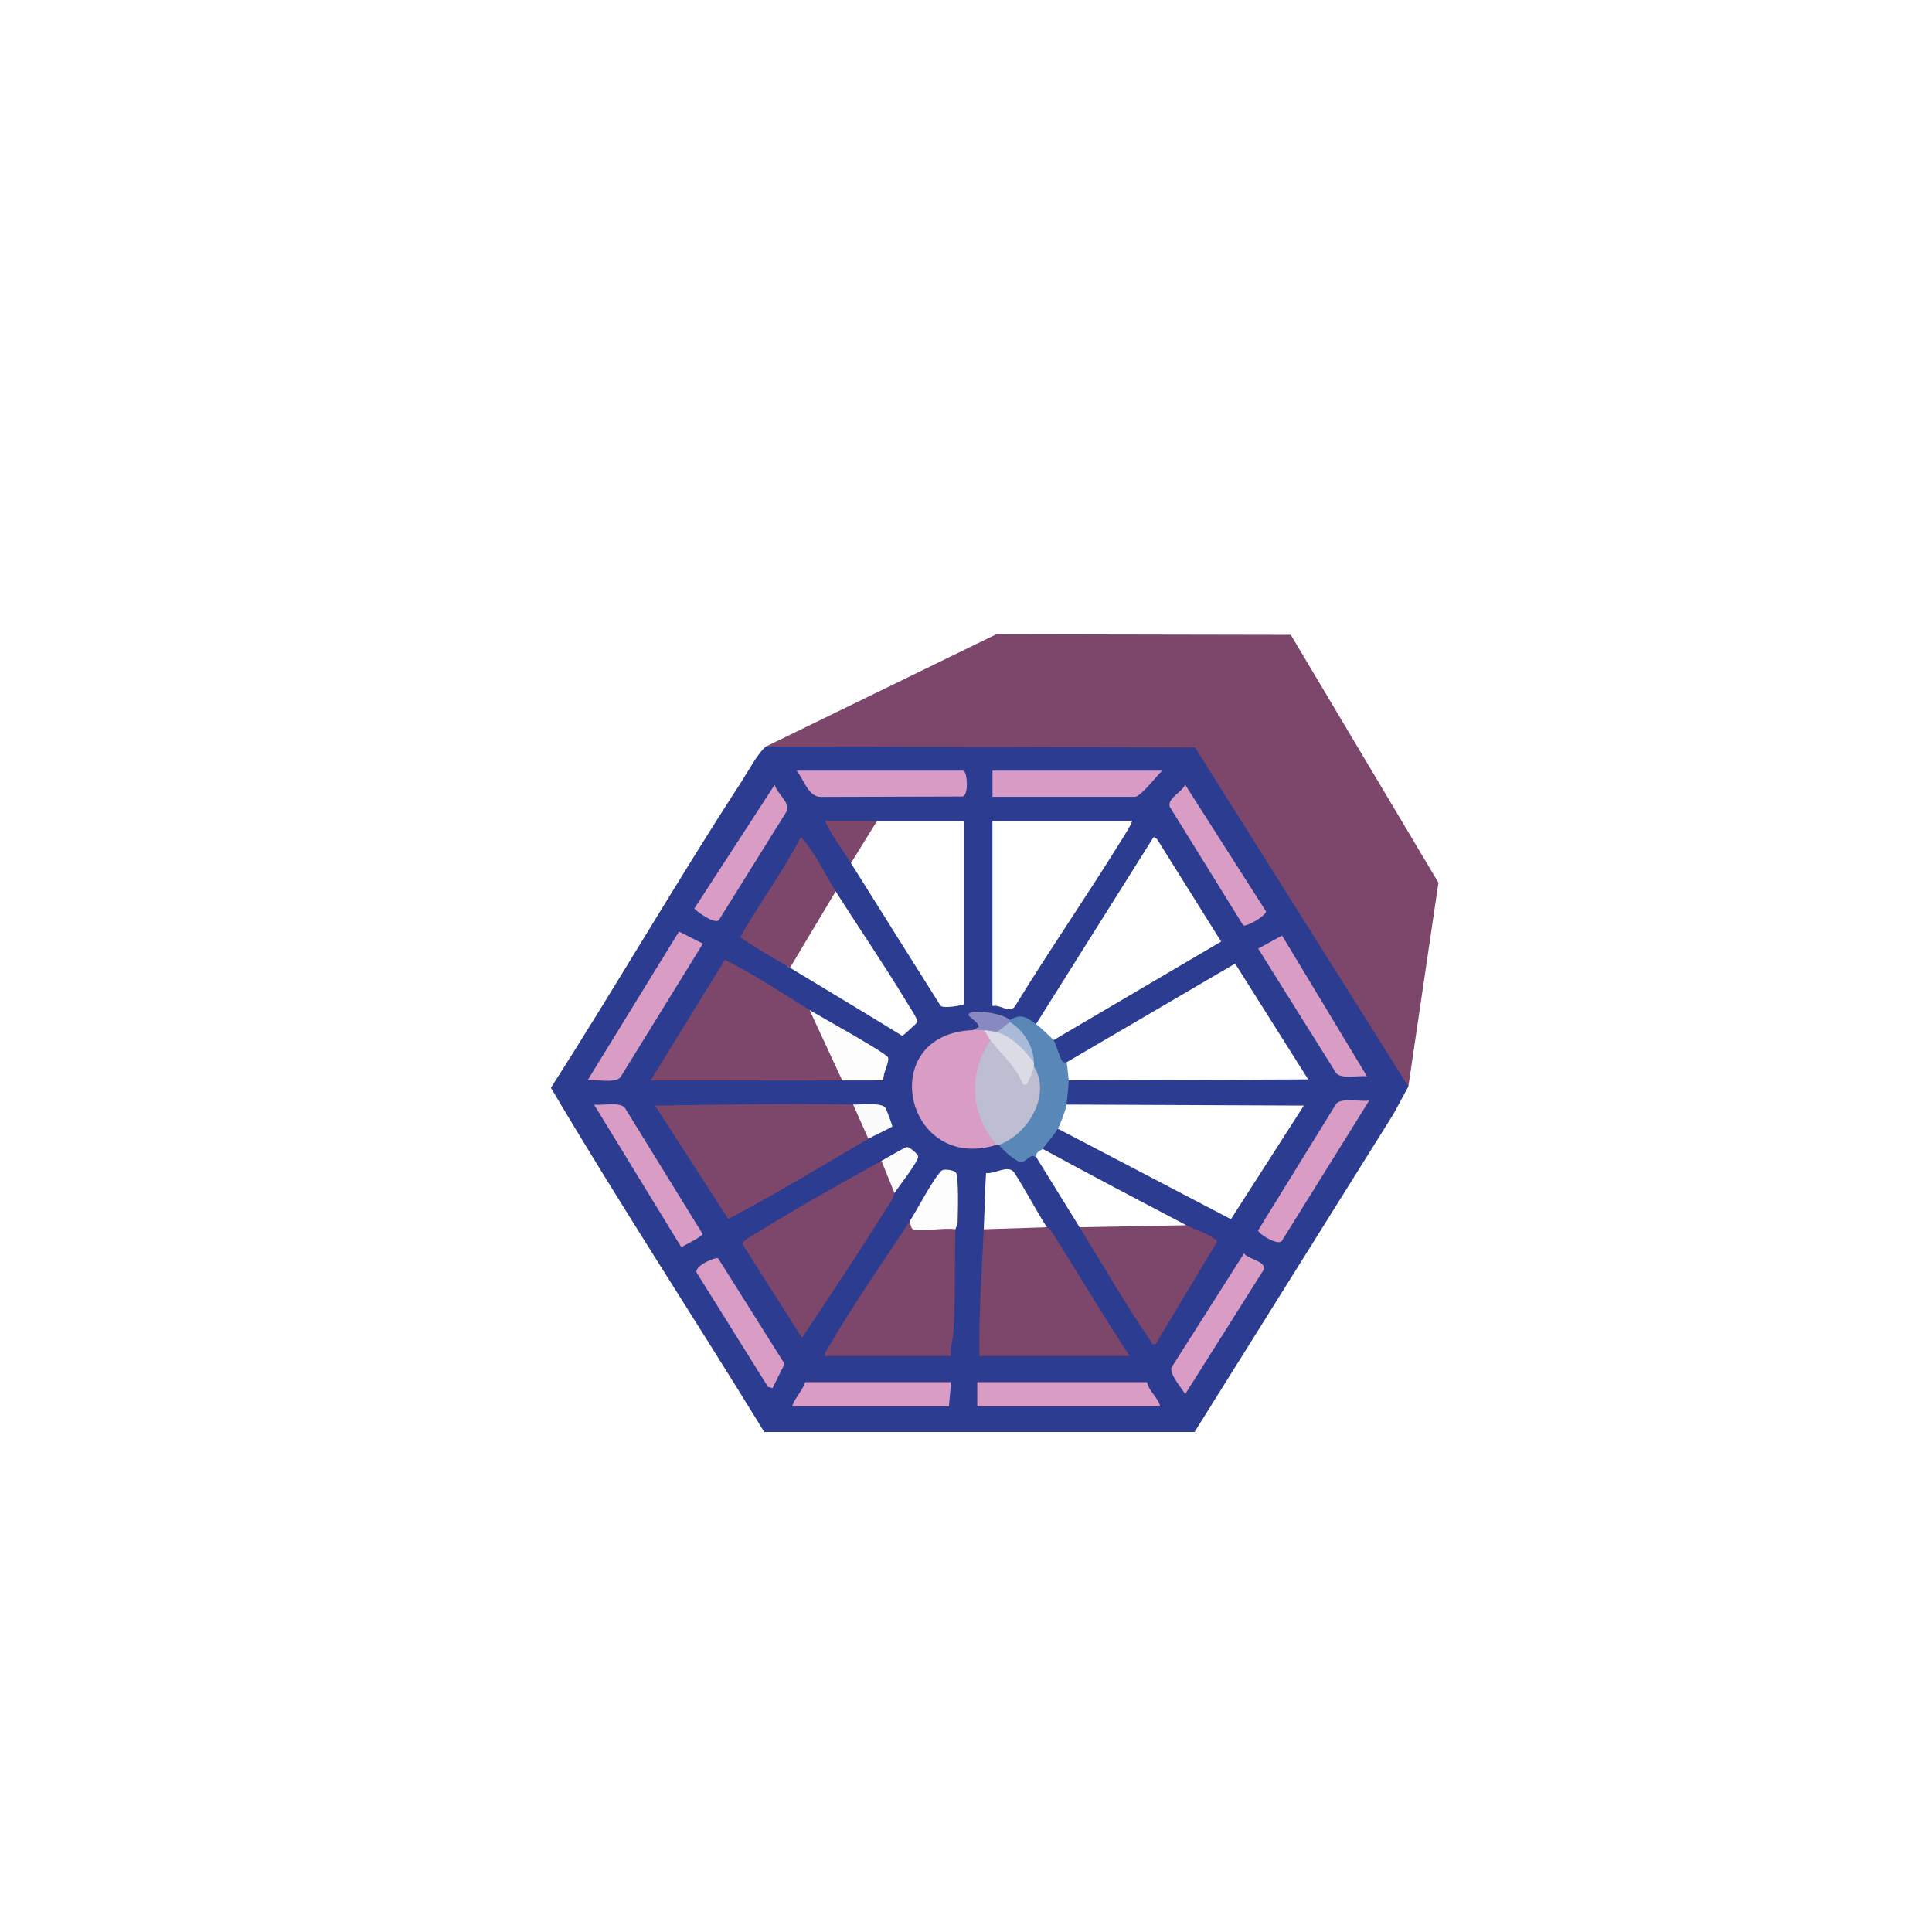
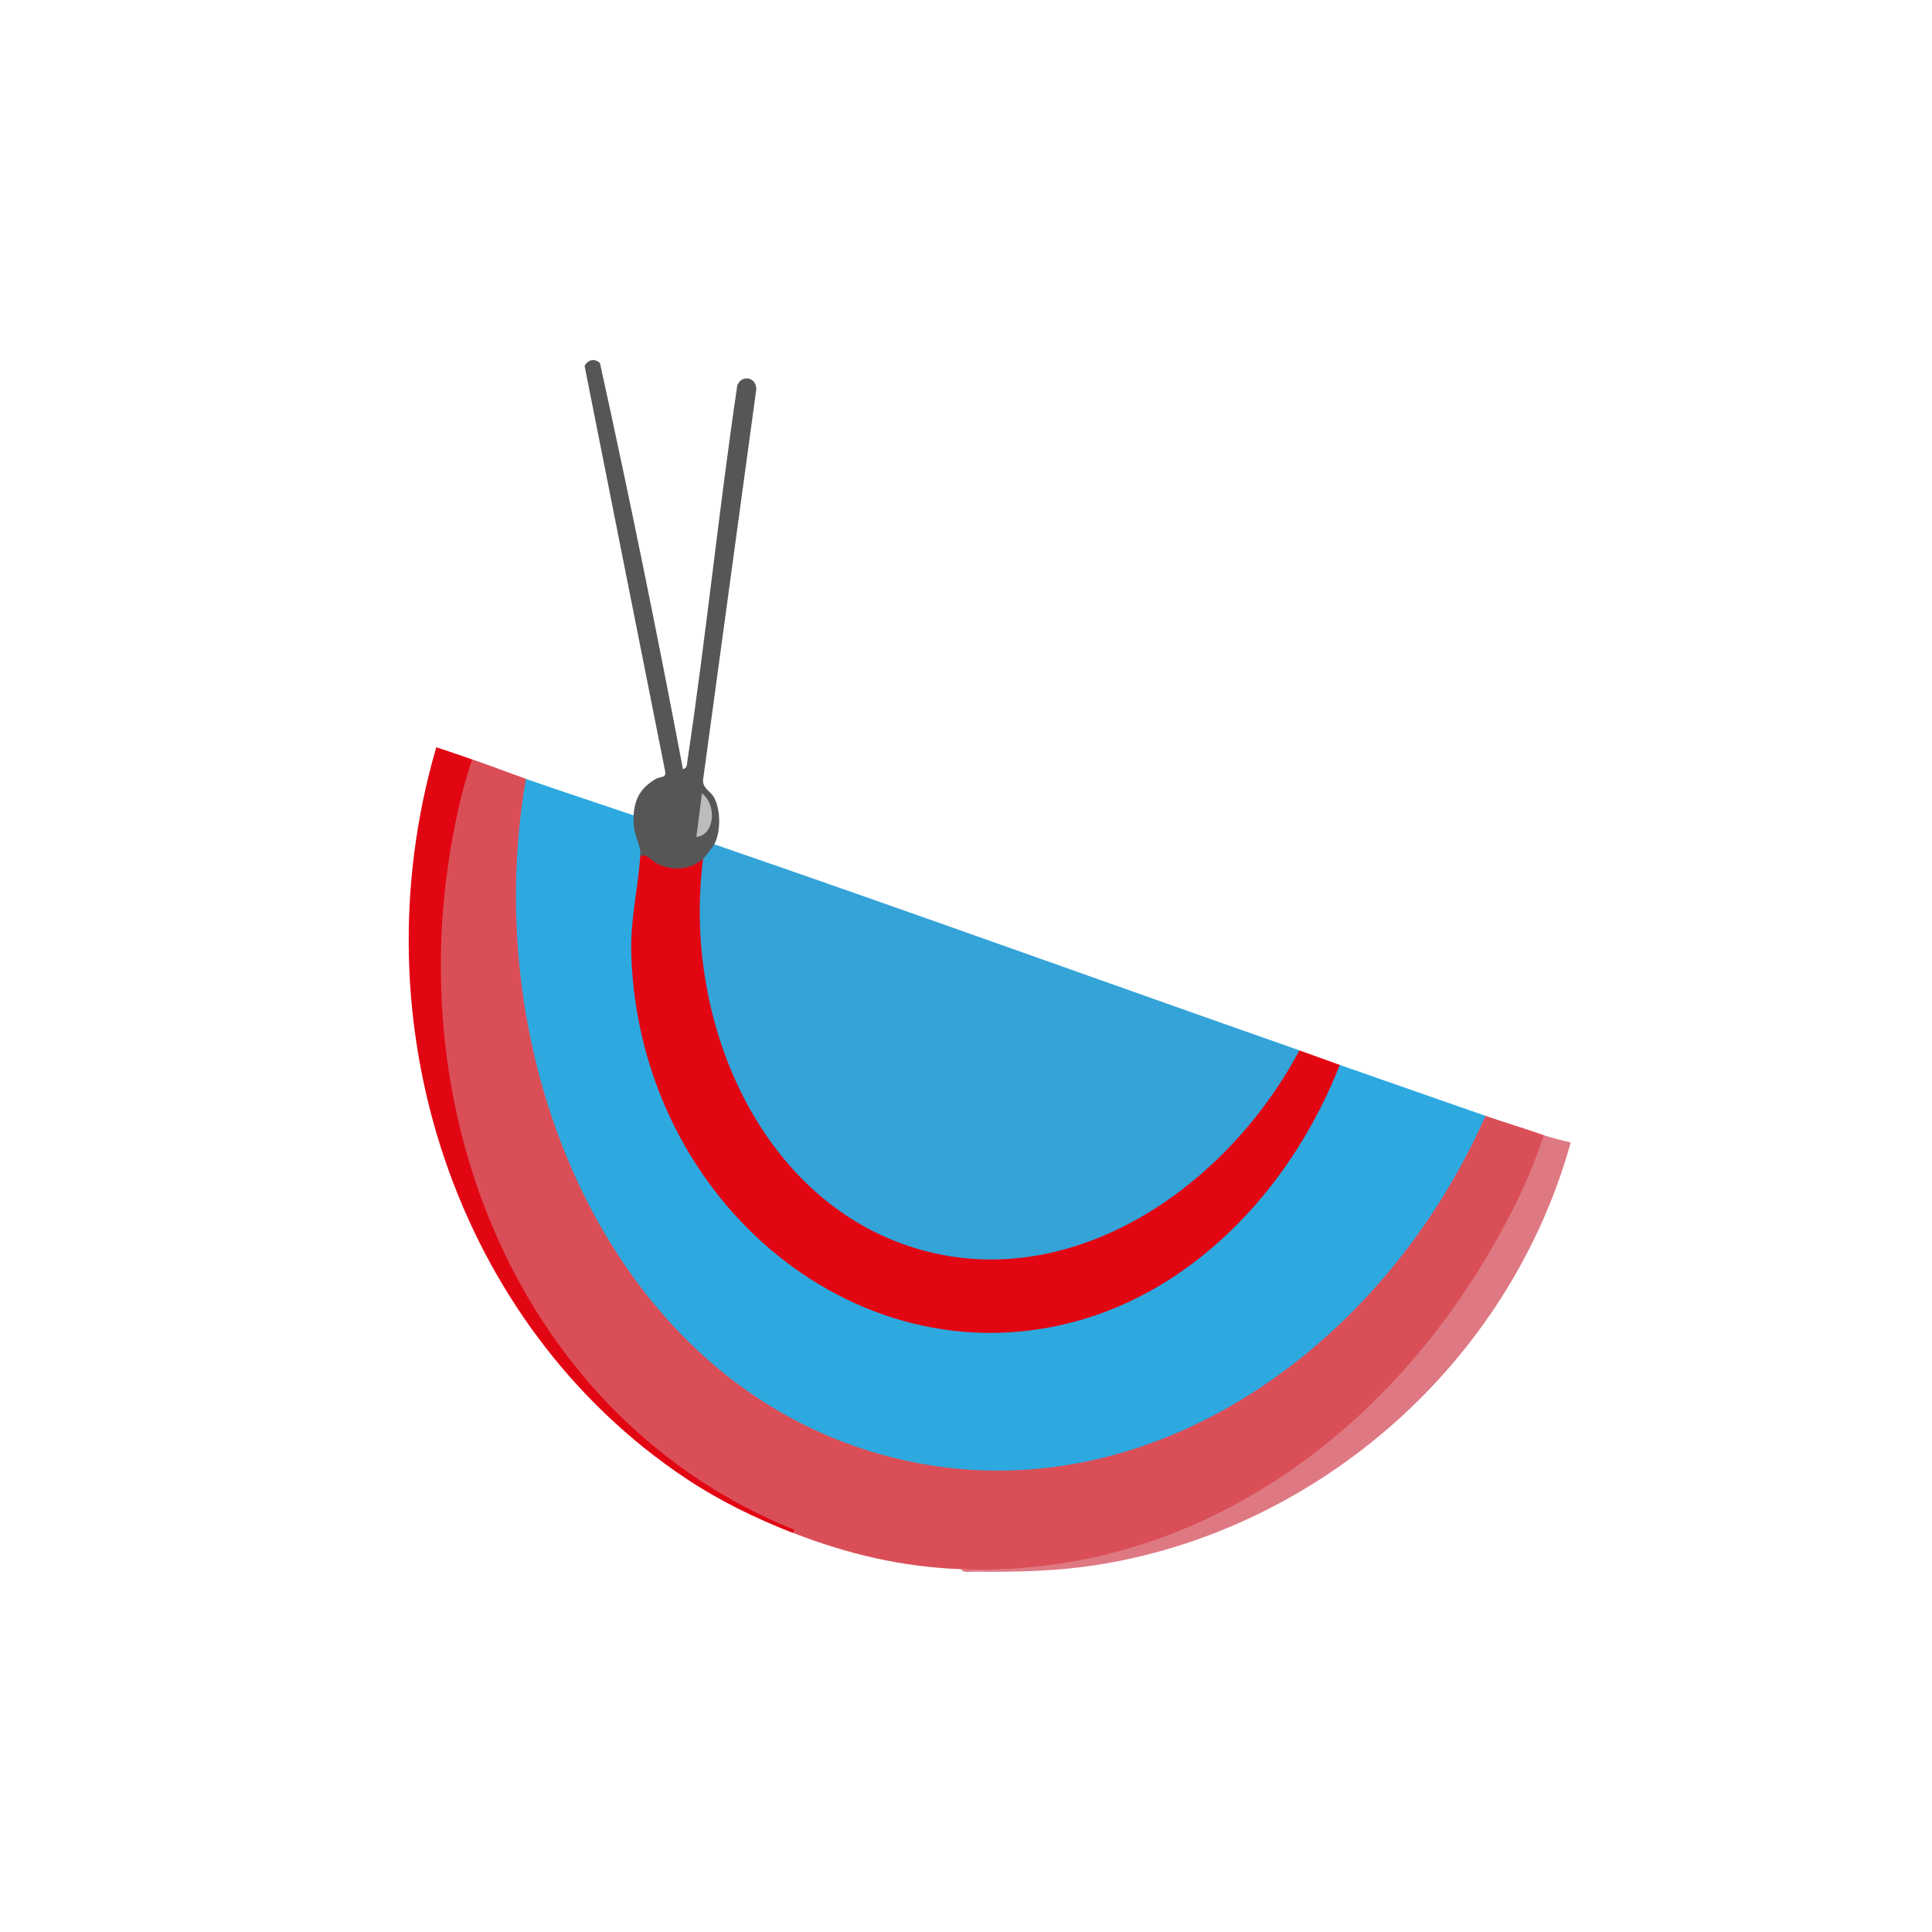
- <svg xmlns="http://www.w3.org/2000/svg" id="Ebene_1" version="1.1" viewBox="0 0 1024 1024">
+ <svg xmlns="http://www.w3.org/2000/svg" id="Layer_1" version="1.1" viewBox="0 0 482.16 482.16">
  <defs>
    <style>
      .st0 {
-         fill: #5988b8;
+         fill: #2da9e0;
      }

      .st1 {
-         fill: #7d476b;
+         fill: #bdbcbc;
      }

      .st2 {
-         fill: #d99cc5;
+         fill: #de7983;
      }

      .st3 {
-         fill: #7c476b;
+         fill: #da4f57;
      }

      .st4 {
-         fill: #abbad8;
+         fill: #34a3d8;
      }

      .st5 {
-         fill: #dbdbe6;
+         fill: #575656;
      }

      .st6 {
-         fill: #2c3c90;
-       }
- 
-       .st7 {
-         fill: #bdbed2;
-       }
- 
-       .st8 {
-         fill: #8989c1;
-       }
- 
-       .st9 {
-         fill: #fcfcfd;
-       }
- 
-       .st10 {
-         fill: #fbfbfc;
-       }
- 
-       .st11 {
-         fill: #fefdfe;
-       }
- 
-       .st12 {
-         fill: #fefefe;
-       }
- 
-       .st13 {
-         fill: #d89bc5;
-       }
- 
-       .st14 {
-         fill: #fdfdfd;
+         fill: #e20613;
      }
    </style>
  </defs>
-   <path class="st6" d="M746.47,575.84l-7.88,14.58-105.46,168.58h-228.05c-37.38-60.95-76.76-120.94-113.08-182.45,34.39-53.72,66.34-108.91,101.1-162.42,3.3-5.08,8.56-15.07,12.89-18.47l9.35-2.11,216.61.49c1.63-.08,2.89.51,3.83,1.71l109.54,174.04,1.13,6.05h.01Z" />
-   <polygon class="st1" points="746.47 575.84 633.39 396.17 406.02 395.65 528.03 336.18 684.15 336.48 762.41 467.85 746.47 575.84" />
-   <path class="st12" d="M565.28,585.44l125.79.53-38.65,60.22-91.75-47.96c-2.23-2.51,1.23-11.97,4.62-12.8h-.01Z" />
-   <path class="st12" d="M565.28,563.04l89.37-52.31,38.72,61.37-126.95.52c-3.58-.03-4.21-8.34-1.16-9.6h.01Z" />
-   <path class="st12" d="M599.89,435.1c.69.56-4.73,8.94-5.58,10.32-18.24,29.49-38.1,58.17-56.23,87.73-2.8,4.42-7.5-.83-12.07.04v-98.09h73.87Z" />
-   <path class="st12" d="M549.12,542.78l62.34-99.15,1.75,1.04,34.02,54.38-88.87,52.26c-1.91,2.09-8.31-4.21-9.7-6.08l.47-2.46h0Z" />
-   <path class="st3" d="M452.18,585.44l2.63.63c.81.63,8.63,16.59,5.45,17.5-24.59,14.4-48.95,29.21-74.28,42.51l-38.81-60.11c34.92-.49,70.07-1.16,105.02-.52h0Z" />
-   <path class="st12" d="M464.87,435.1c15.37-.08,30.79.06,46.16,0v97.02c0,.62-12.07,2.91-12.74.59-15.81-25.05-31.54-50.15-47.26-75.22l-.6-3.31c3.61-5.84,7.22-11.68,10.83-17.52l3.63-1.56h-.01Z" />
-   <path class="st1" d="M554.89,650.47c.21.31,1.51.79,2.11,1.74,14.11,22.05,27.32,44.63,41.74,66.5h-79.63c-.34-22.47,1.26-44.77,2.3-67.17.07-.84.31-2.08.97-2.16,2.98-.42,28.53-1.43,29.94-.95l2.55,2.05h0Z" />
-   <path class="st3" d="M429.09,535.32c7.59,9.16,14.96,24.11,18.9,35.32l-1.59,1.99c-33.83.17-67.72-.11-101.56,0l39.34-63.9c15.51,7.59,30.18,17.53,44.91,26.6h-.01Z" />
-   <path class="st3" d="M474.11,632.35c-.44.7-.51,2.23-1.32,3.52-15.46,24.62-31.5,49.02-47.72,73.22l-31.6-49.77c-.18-1.88,6.03-4.86,8.03-6.1,20.72-12.9,44.18-26.03,65.68-37.94l2.61.38c2.33,3.44,5.8,12.86,4.3,16.69h.01Z" />
-   <path class="st1" d="M482.18,647.27c2.2-.27,2.79.66,2.91,2.41l20.18-.42,1.14,2.27c-.53,18.05.06,37.02-1.1,54.96-.26,4.01-1.98,7.97-1.2,12.22h-66.95c-.12-2.12,1.51-3.85,2.55-5.64,12.68-21.95,28.5-44.35,42.46-65.79h0Z" />
-   <path class="st3" d="M628.75,649.4c4.32,2.26,11.04,4.1,14.75,7.12.6.49,1.95.27,1.44,1.87l-32.36,53.92c-2.69.53-1.85-.32-2.57-1.38-13.08-18.85-25.64-40.85-37.81-60.47.09-.84.37-2.11,1.01-2.15,11.83-.94,36.69-2.12,47.73-.9l7.79,1.98h.01Z" />
-   <path class="st12" d="M418.71,512.93c-.78-.39-1.89-1.19-1.64-1.67,5.46-10.46,13.21-23.23,19.81-33.12,1.44-3.94,3.46-5.85,6.06-5.73,12.21,19.34,25.32,38.36,37.13,57.92,1.13,1.88,6.74,10.25,6.18,11.4-.23.48-7.53,7.26-8.1,7.26-19.67-12.21-39.66-24.03-59.44-36.07h0Z" />
-   <path class="st2" d="M515.64,545.98c4.05-2.29,5.97-2.29,5.77,0,3.32,1.18,5.89,2.12,3.46,5.33l.47,3.54c-9.17,15.45-8.28,34.01,2.96,48.35l.03,3.56c-49.02,15.3-64.7-58.86-12.7-60.77h0Z" />
-   <path class="st1" d="M442.95,472.42l-24.23,40.52c-3.48-2.12-26.11-14.99-26.26-16.5,10.13-17.84,22.69-34.67,32.04-52.8,7.82,8.55,12.42,19.23,18.45,28.78Z" />
-   <path class="st12" d="M628.75,649.4l-56.55,1.07c-7.71-12.42-15.4-24.88-23.09-37.32-4.61-1.25.03-6.89,3.46-4.27,25.2,13.75,50.73,27.14,76.18,40.52h0Z" />
-   <path class="st2" d="M372.54,500.16l-43.78,70.94c-3.35,3.16-12.62.88-17.38,1.53l48.5-78.89,12.67,6.41h0Z" />
-   <path class="st2" d="M607.98,732.57c.9,4.83,5.94,8.39,6.93,12.8h-96.95v-12.8h90.02Z" />
-   <path class="st2" d="M725.7,583.32l-46.13,74.12c-1.64,3.4-12.7-3.47-12.74-5.32l41.49-67.27c3.35-3.16,12.62-.88,17.38-1.53h0Z" />
-   <path class="st7" d="M524.88,551.32l3.24.42c5.78,6.06,10.88,12.56,15.28,19.49.66-3.45,2.19-5.47,4.56-6.05,6.25.58,5.99,11.49,5.17,16.35-.91,5.35-3.43,10.55-6.77,14.99-3.14,4.17-11.61,13.29-16.86,10.25-.32.11-.81-.11-1.16,0-14.27-16.46-15.26-37.51-3.46-55.44h0Z" />
-   <path class="st13" d="M422.16,408.45h88.29c2.17,0,3.2,12.69-.16,13.71l-74.93.21c-7.12.24-9.29-9.54-13.21-13.92h.01Z" />
-   <path class="st2" d="M314.84,585.44c4.56.62,12.96-1.56,16.22,1.53l41.38,67.13c-.28,1.05-8.03,5.25-9.7,6.01-1.06.48-.95,1.87-2.26-.07l-45.63-74.59h0Z" />
-   <path class="st0" d="M549.12,542.78c1.69,1.26,8.41,7.31,9.23,8.53,1.39,2.06,3.04,8.58,4.58,11.03.65,1.01,2.29.6,2.35.7.26.44,1.13,8.93,1.16,9.6.04,1.67-.82,10.33-1.16,12.8-.35,2.67-3.23,10.37-4.62,12.8-1.57,2.75-5.83,7.68-8.07,10.67-.81,1.08-3.68,1.24-3.46,4.27-3.39-2.11-5.43,3.26-8.15,2.75-2.98-.55-9.66-6.51-11.48-9.14,15.73-5.74,27.86-26.96,18.46-41.58-2.17-.59-2.17-1.53,0-2.13-2.64-7.42-6.87-13.66-12.68-18.72v-2.61c-1.01-.36-1.01-.72-.01-1.07,5.84-3.76,8.97-1.5,13.86,2.13v-.03Z" />
-   <path class="st2" d="M679.52,495.87l45.02,74.62c-4.56-.62-12.96,1.56-16.22-1.53l-41.46-66.17,12.67-6.92h0Z" />
-   <path class="st13" d="M616.05,408.45c-2.7,2.37-11.48,13.87-14.43,13.87h-75.59v-13.87h90.02Z" />
-   <path class="st2" d="M658.9,490.41l-38.91-62.78c-1.29-4.67,6.16-7.44,8.18-11.7l42.83,67.1c.56,1.84-10.14,8.45-12.11,7.4h.01Z" />
-   <path class="st2" d="M659.34,664.35c2.25,3.13,11.73,3.97,10.51,8.52l-41.67,66.07c-2.05-3.45-8.29-10.46-7.29-14.09l38.46-60.5h0Z" />
-   <path class="st2" d="M410.61,415.91c1.06,4.63,7.98,8.95,6.49,13.88l-35.89,57.57c-1.85,3.41-13.17-5.14-13.17-5.87l42.57-65.58h0Z" />
-   <path class="st2" d="M504.11,732.57l-1.16,12.8h-83.09c1.26-4.29,5.46-8.21,6.93-12.8h77.32Z" />
-   <path class="st2" d="M409.45,735.76l-2.39-.67-37.52-60.07c-2.85-3.42,9.39-8.91,11.07-8.11l35.24,55.97-6.4,12.87h0Z" />
-   <path class="st12" d="M554.89,650.47l-33.47,1.07c.46-9.92.57-19.9,1.2-29.81,4.76.6,11.51-4.53,14.82-.46,6.15,9.5,11.35,19.7,17.44,29.21h0Z" />
-   <path class="st11" d="M429.09,535.32c5.17,3.17,41.14,23,41.63,25.25.63,2.93-3.02,8.5-2.44,12.01-7.28.13-14.6.01-21.88.06l-17.31-37.32h0Z" />
-   <path class="st14" d="M506.41,651.54c-6.22-.94-16.76,1.28-22.31.04-1.45-.32-1.45-3.14-1.92-4.31,4.39-6.75,11.83-21.6,16.75-26.69,1.29-1.33,6.22-.31,7.5.56,1.92,1.32,1.23,22.71,1.13,26.72-.04,1.57-1.14,3.09-1.16,3.68h.01Z" />
-   <path class="st3" d="M464.87,435.1l-13.86,22.39c-4.64-7.4-10.02-14.55-13.84-22.39,9.22-.04,18.48.04,27.7,0Z" />
-   <path class="st9" d="M474.11,632.35l-6.93-17.07c2.13-1.18,12.46-7.23,13.47-7.31,1.51-.14,5.74,3.72,5.96,4.8.53,2.57-10.48,16.35-12.51,19.58Z" />
-   <path class="st10" d="M452.18,585.44c4.17.07,15.16-1.28,17.13,1.77.43.66,3.9,9.45,3.58,9.87-.41.55-10.6,5.29-12.64,6.48l-8.07-18.12h0Z" />
-   <path class="st8" d="M535.27,540.65c-.19.11.18.94,0,1.07,1.06,3.66-3.27,6.2-6.93,5.33-1.26,2.55-3.57,2.19-6.93-1.07-1.78-.15-3.95-.07-5.77,0,8-1.43-2.28-6.67-2.29-8-.01-3.92,18.99-.8,21.9,2.67h.01Z" />
-   <path class="st5" d="M528.34,547.05c8.67-2.3,17.48,8.65,19.62,16,0,.69.09,1.46,0,2.13-.23,1.66-2.19,6.78-3.17,8.24-.75,1.11.04,1.85-2.58,1.35-3.51-9.09-11.32-15.93-17.33-23.45-1.17-1.47-1.98-3.85-3.46-5.33,1.92.17,5.2.56,6.93,1.07h0Z" />
-   <path class="st4" d="M547.96,563.04c-4.8-6.29-11.38-13.57-19.62-16,2.5-1.59,4.52-3.61,6.93-5.33,7.4,4.38,12.61,13.28,12.7,21.32h0Z" />
+   <path class="st0" d="M158.12,203.45c.94.66,1.39,1.87,1.35,3.65,1.41,3.01,1.52,5.22.33,6.64l.95,2.03c-10.79,52.77,23.05,105.49,72.25,114.38,43.06,7.78,81.94-20.53,99.34-62.4l2.02-1.98c12.11,4.25,24.26,8.49,36.37,12.71.06.58.1,1.15.06,1.72s-.09,1.09-.29,1.54c-22.35,49.91-71.95,87.79-124.06,86.47-70.04-1.78-116.17-66.15-118.7-138.36-.24-6.87-.22-29.22,2.51-34.07.28-.5.63-.95.99-1.39,8.93,3.08,17.91,6.07,26.86,9.08Z" />
+   <path class="st3" d="M131.26,194.37c-12.07,69.52,20.12,147.46,85.74,167.76,63.52,19.65,126.58-22.31,153.74-83.66,4.82,1.68,9.72,3.12,14.55,4.84.13.53.23,1.07.26,1.61.25,5.13-10.44,24.31-13.7,29.64-29.53,48.3-77.2,81.35-132.03,77.05-14.7-.56-28.22-3.73-41.96-9.08-64.57-25.93-97.98-96.32-86.78-169.16.74-4.81,3.15-19.84,5.61-22.77.34-.4.74-.75,1.15-1.08,4.5,1.52,8.94,3.29,13.43,4.84Z" />
+   <path class="st4" d="M324.3,262.13c.07.47.12.95.1,1.42-.32,6.11-18.12,25.26-23.23,29.77-57.35,50.61-128.33,9.25-127.62-68.22-.35-4.14.29-7.72,1.92-10.76-.92-1.49,1.28-4.31,2.8-3.63,48.78,16.78,97.35,34.36,146.04,51.43Z" />
+   <path class="st6" d="M175.46,214.34c-5.13,40.11,13.85,83.87,50.92,96.5,38.76,13.2,78.82-12.89,97.91-48.7,3.08,1.08,7,2.55,10.07,3.63-11.52,29.42-34.38,54.34-63.23,63.23-55.85,17.2-111.6-28.65-113.58-90.76-.28-8.73,1.63-16.16,2.23-24.5.03-1.83.86-1.67,2.23-1.06,3.43,3.11,8.16,3.92,12.06,1.25l1.37.42Z" />
+   <path class="st5" d="M158.12,203.45c.29-4.3,1.94-6.9,5.41-8.98,1.38-.83,2.91-.16,2.43-2.17l-20.07-100.98c.87-1.61,2.52-1.94,3.84-.71,7.39,33.57,14.3,67.47,20.71,101.35,1.09-.25.98-1.21,1.12-2.11,4.66-31.11,7.82-62.52,12.44-93.64.89-2.65,4.73-2.32,4.74.95l-13.29,97.56c-.08,2.02,1.88,2.72,2.74,4.29,1.72,3.13,1.71,8.53.08,11.71-.23.44-2.47,3.35-2.8,3.63-3.25,2.75-7.29,3-11.08,1.4-1.72-.73-2.91-2.97-4.58-2,.24-3.28-2.03-5.11-1.68-10.29Z" />
+   <path class="st6" d="M117.83,189.53c-1.36,4-2.5,8.18-3.43,12.32-16.9,75.29,15.93,152.62,83.86,179.94l-.42.74c-9.41-3.66-18.3-7.98-26.81-13.66-56.88-38-82.4-113.02-62.15-182.37,3,.94,5.97,2.02,8.95,3.03Z" />
+   <path class="st2" d="M385.28,283.31c2.01.71,4.62,1.27,6.72,1.82-15.64,55.98-63.46,96.05-116.26,105.1-11.21,1.92-21.52,2.13-32.86,2-.95-.01-2.49.39-3.07-.62,53.88,2.05,101.36-28.79,130.38-76.53,5.96-9.81,11.51-20.69,15.1-31.78Z" />
+   <path class="st1" d="M173.79,208.89l1.39-10.88c3.7,2.67,3.33,10.34-1.39,10.88Z" />
</svg>
